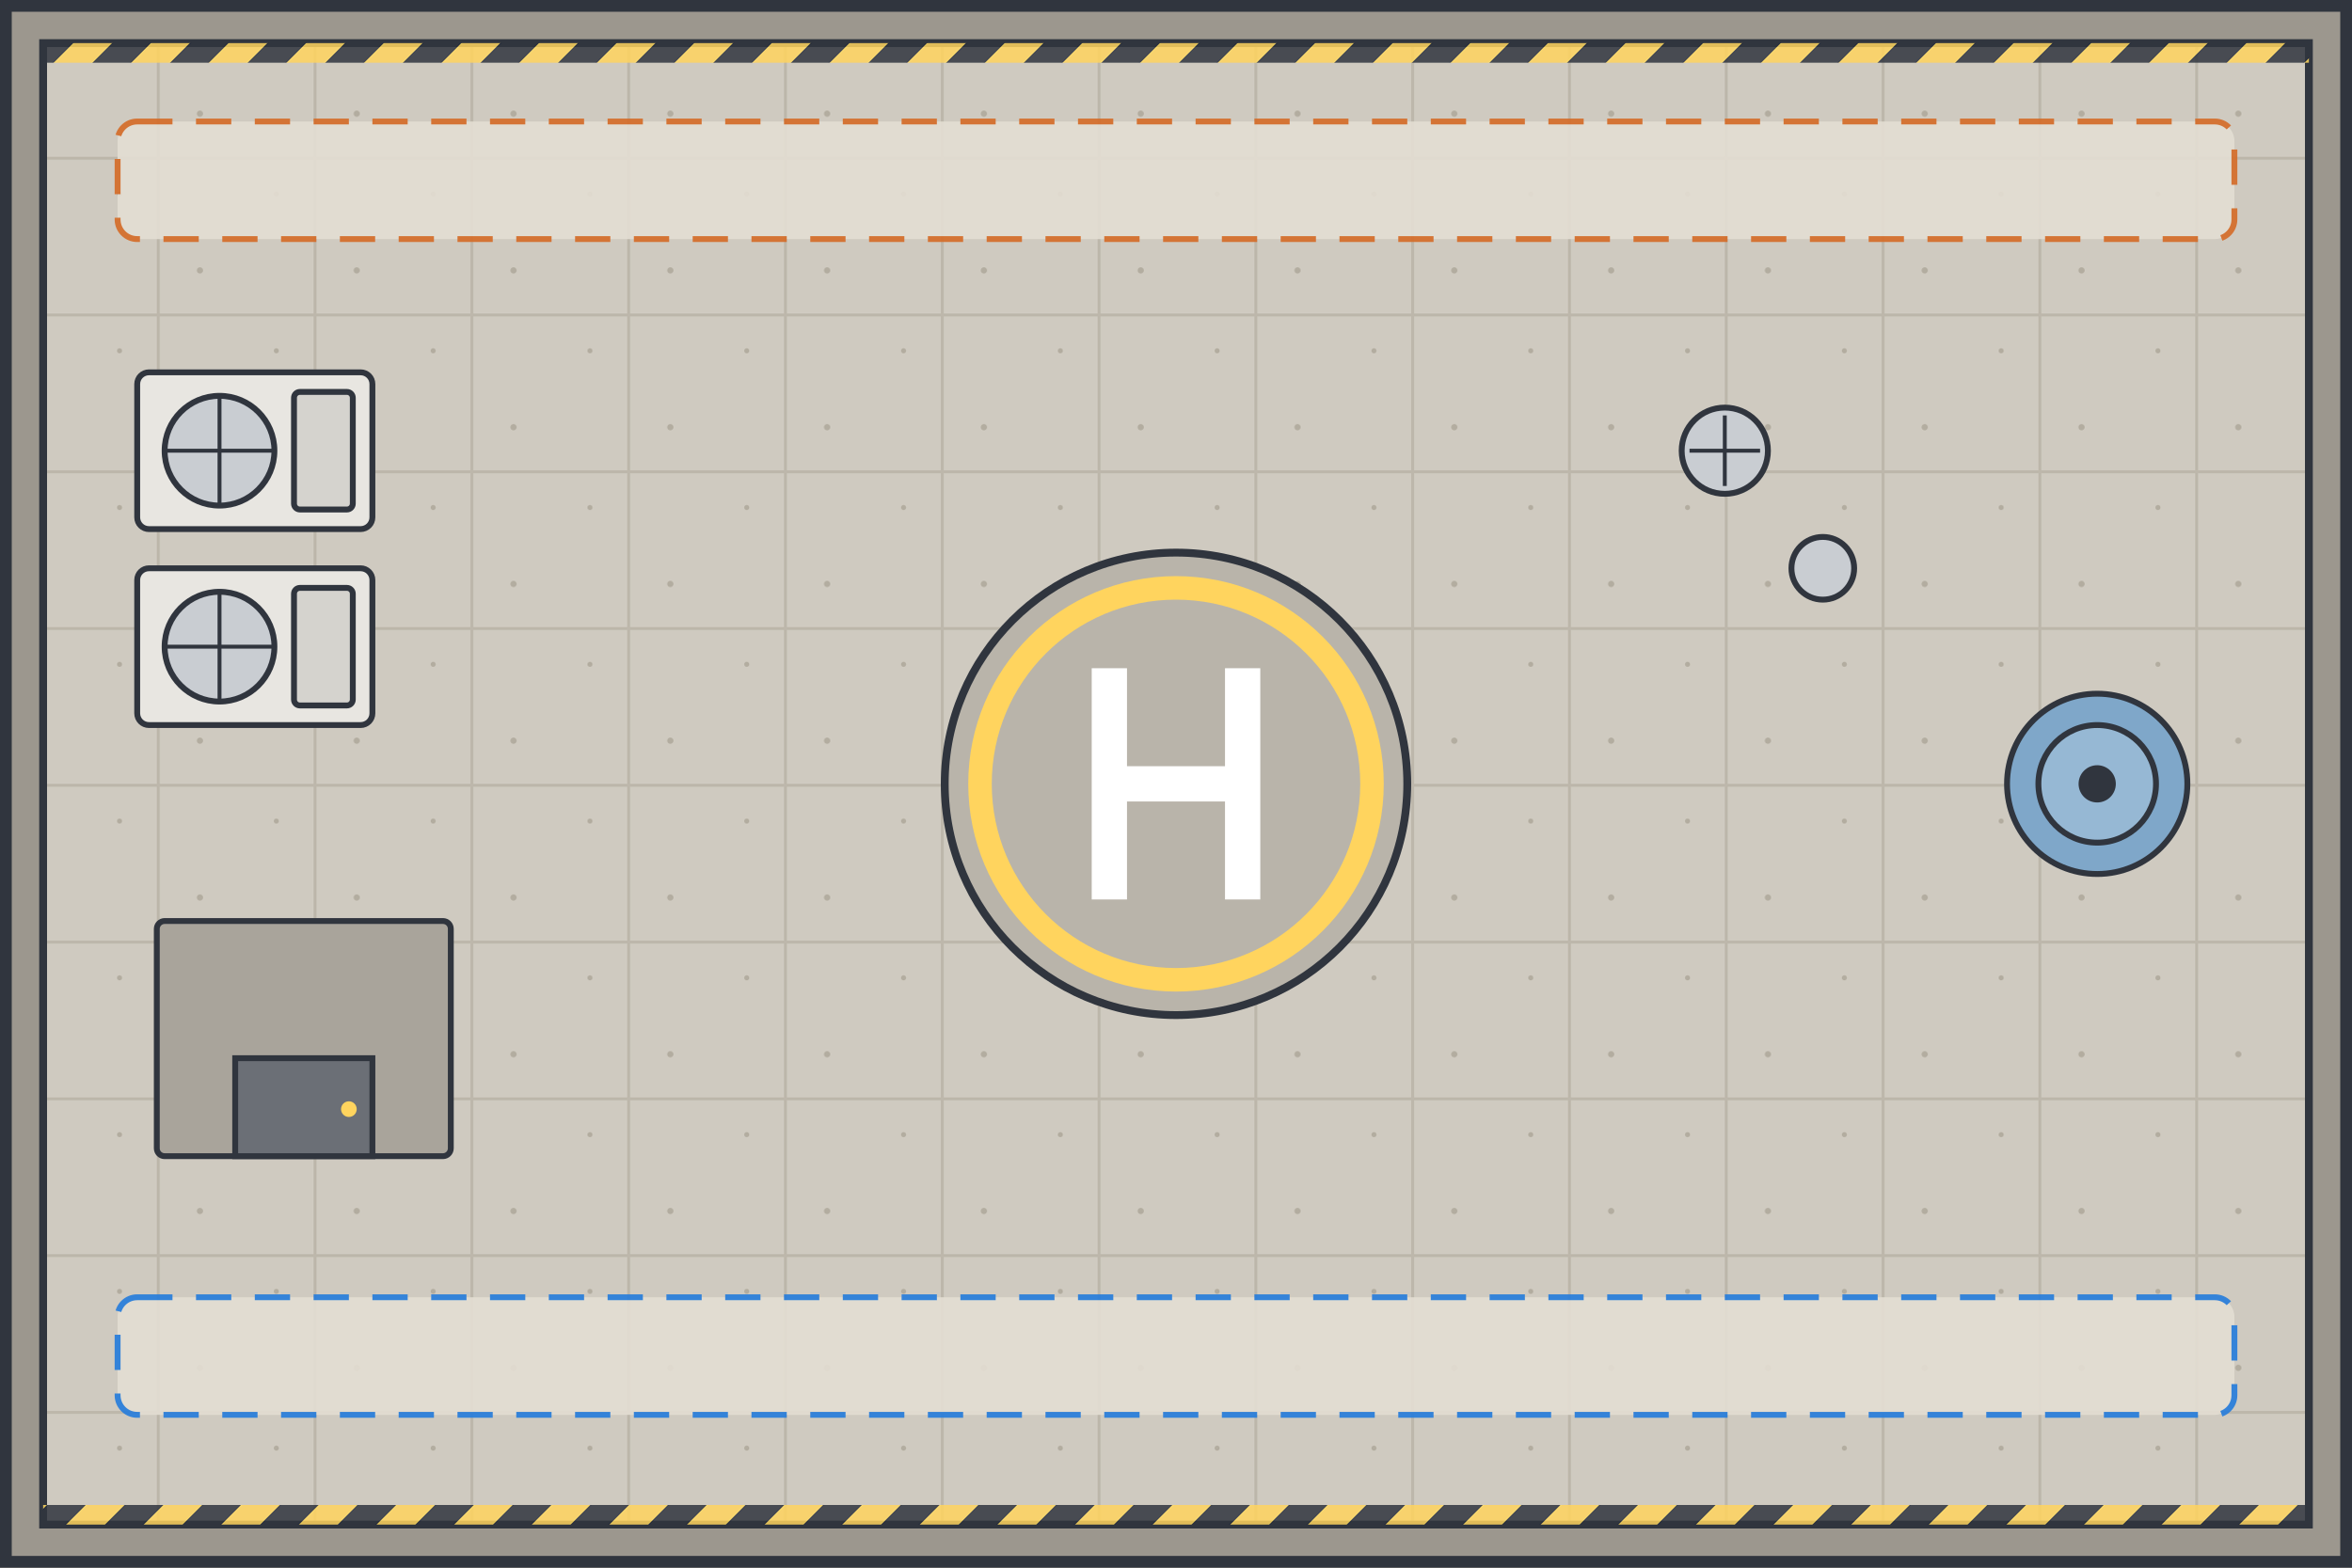
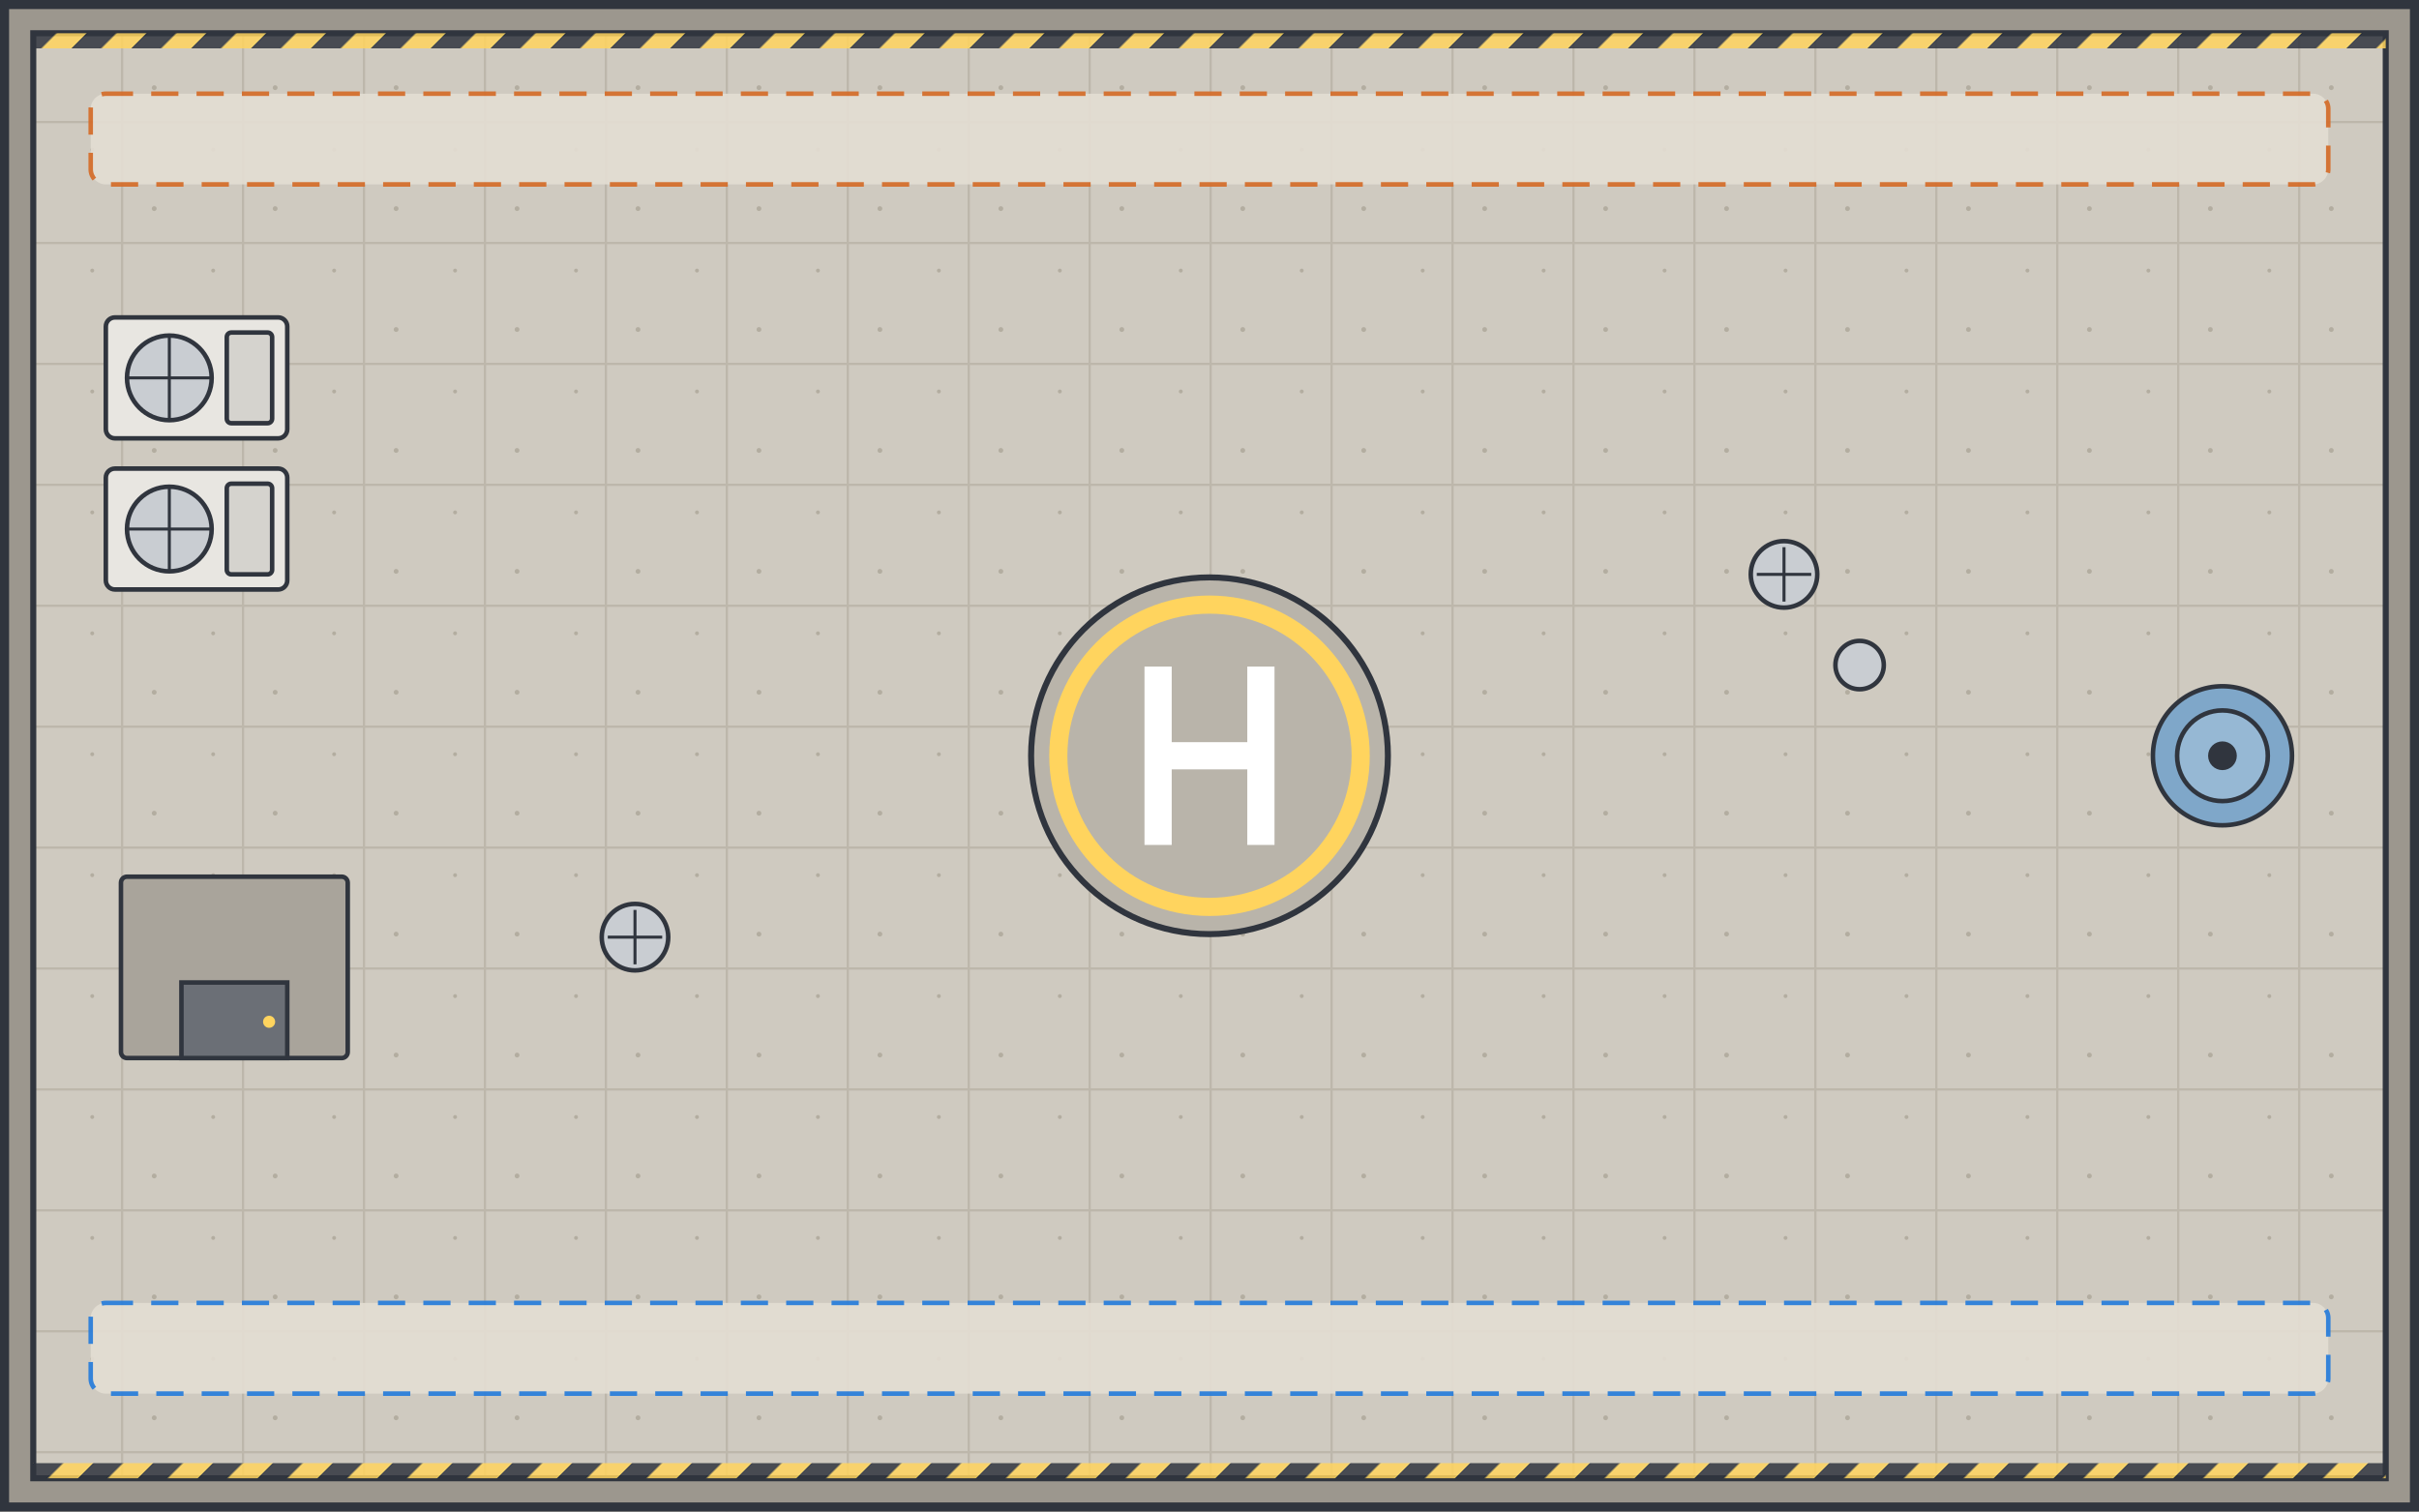
- <svg xmlns="http://www.w3.org/2000/svg" width="1200" height="800" viewBox="0 0 1200 800">
+ <svg xmlns="http://www.w3.org/2000/svg" width="1600" height="1000" viewBox="0 0 1600 1000">
  <defs>
    <pattern id="tile" width="80" height="80" patternUnits="userSpaceOnUse">
      <rect width="80" height="80" fill="#CFCAC0" />
      <path d="M0 .5H80M.5 0V80" stroke="#BDB7AB" stroke-width="2" />
      <circle cx="22" cy="58" r="1.6" fill="#B3ADA0" />
      <circle cx="61" cy="19" r="1.3" fill="#B3ADA0" />
    </pattern>
    <pattern id="hazard" width="28" height="28" patternUnits="userSpaceOnUse" patternTransform="rotate(45)">
      <rect width="28" height="28" fill="#FFD45E" />
      <rect width="14" height="28" fill="#30353E" />
    </pattern>
  </defs>
-   <rect width="1200" height="800" fill="url(#tile)" />
-   <path d="M0 0H1200V800H0Z M22 22V778H1178V22Z" fill-rule="evenodd" fill="#9C978E" />
-   <rect x="22" y="22" width="1156" height="756" fill="none" stroke="#30353E" stroke-width="4" />
-   <rect x="3" y="3" width="1194" height="794" fill="none" stroke="#30353E" stroke-width="6" />
-   <rect x="60" y="62" width="1080" height="60" rx="10" fill="#E3DED3" stroke="#D56A26" stroke-width="3" stroke-dasharray="18 12" opacity=".9" />
-   <rect x="60" y="662" width="1080" height="60" rx="10" fill="#E3DED3" stroke="#247BDB" stroke-width="3" stroke-dasharray="18 12" opacity=".9" />
-   <circle cx="600" cy="400" r="118" fill="#B9B4AA" stroke="#30353E" stroke-width="4" />
-   <circle cx="600" cy="400" r="100" fill="none" stroke="#FFD45E" stroke-width="12" />
-   <path d="M566 350v100M634 350v100M566 400h68" stroke="#FFFFFF" stroke-width="18" stroke-linecap="square" />
+   <rect width="1600" height="1000" fill="url(#tile)" />
+   <path d="M0 0H1600V1000H0Z M22 22V978H1578V22Z" fill-rule="evenodd" fill="#9C978E" />
+   <rect x="22" y="22" width="1556" height="956" fill="none" stroke="#30353E" stroke-width="4" />
+   <rect x="3" y="3" width="1594" height="994" fill="none" stroke="#30353E" stroke-width="6" />
+   <rect x="60" y="62" width="1480" height="60" rx="10" fill="#E3DED3" stroke="#D56A26" stroke-width="3" stroke-dasharray="18 12" opacity=".9" />
+   <rect x="60" y="862" width="1480" height="60" rx="10" fill="#E3DED3" stroke="#247BDB" stroke-width="3" stroke-dasharray="18 12" opacity=".9" />
+   <circle cx="800" cy="500" r="118" fill="#B9B4AA" stroke="#30353E" stroke-width="4" />
+   <circle cx="800" cy="500" r="100" fill="none" stroke="#FFD45E" stroke-width="12" />
+   <path d="M766 450v100M834 450v100M766 500h68" stroke="#FFFFFF" stroke-width="18" stroke-linecap="square" />
  <g stroke="#30353E" stroke-width="3">
-     <rect x="70" y="190" width="120" height="80" rx="6" fill="#E8E6E1" />
-     <circle cx="112" cy="230" r="28" fill="#C9CDD2" />
-     <path d="M112 202v56M84 230h56" stroke-width="2" />
-     <rect x="150" y="200" width="30" height="60" rx="3" fill="#D5D3CE" />
-     <rect x="70" y="290" width="120" height="80" rx="6" fill="#E8E6E1" />
-     <circle cx="112" cy="330" r="28" fill="#C9CDD2" />
-     <path d="M112 302v56M84 330h56" stroke-width="2" />
-     <rect x="150" y="300" width="30" height="60" rx="3" fill="#D5D3CE" />
+     <rect x="70" y="210" width="120" height="80" rx="6" fill="#E8E6E1" />
+     <circle cx="112" cy="250" r="28" fill="#C9CDD2" />
+     <path d="M112 222v56M84 250h56" stroke-width="2" />
+     <rect x="150" y="220" width="30" height="60" rx="3" fill="#D5D3CE" />
+     <rect x="70" y="310" width="120" height="80" rx="6" fill="#E8E6E1" />
+     <circle cx="112" cy="350" r="28" fill="#C9CDD2" />
+     <path d="M112 322v56M84 350h56" stroke-width="2" />
+     <rect x="150" y="320" width="30" height="60" rx="3" fill="#D5D3CE" />
  </g>
  <g stroke="#30353E" stroke-width="3">
-     <circle cx="1070" cy="400" r="46" fill="#7FA7C9" />
-     <circle cx="1070" cy="400" r="30" fill="#96B8D4" />
-     <circle cx="1070" cy="400" r="8" fill="#30353E" />
+     <circle cx="1470" cy="500" r="46" fill="#7FA7C9" />
+     <circle cx="1470" cy="500" r="30" fill="#96B8D4" />
+     <circle cx="1470" cy="500" r="8" fill="#30353E" />
  </g>
  <g stroke="#30353E" stroke-width="3">
-     <rect x="80" y="470" width="150" height="120" rx="4" fill="#A9A49B" />
-     <rect x="120" y="540" width="70" height="50" fill="#6B6F76" />
-     <circle cx="178" cy="566" r="4" fill="#FFD45E" stroke="none" />
-     <circle cx="880" cy="230" r="22" fill="#C9CDD2" />
-     <path d="M862 230h36M880 212v36" stroke-width="2" />
-     <circle cx="930" cy="290" r="16" fill="#C9CDD2" />
+     <rect x="80" y="580" width="150" height="120" rx="4" fill="#A9A49B" />
+     <rect x="120" y="650" width="70" height="50" fill="#6B6F76" />
+     <circle cx="178" cy="676" r="4" fill="#FFD45E" stroke="none" />
+     <circle cx="1180" cy="380" r="22" fill="#C9CDD2" />
+     <path d="M1162 380h36M1180 362v36" stroke-width="2" />
+     <circle cx="1230" cy="440" r="16" fill="#C9CDD2" />
+     <circle cx="420" cy="620" r="22" fill="#C9CDD2" />
+     <path d="M402 620h36M420 602v36" stroke-width="2" />
  </g>
-   <rect x="22" y="22" width="1156" height="10" fill="url(#hazard)" opacity=".85" />
-   <rect x="22" y="768" width="1156" height="10" fill="url(#hazard)" opacity=".85" />
+   <rect x="22" y="22" width="1556" height="10" fill="url(#hazard)" opacity=".85" />
+   <rect x="22" y="968" width="1556" height="10" fill="url(#hazard)" opacity=".85" />
</svg>
